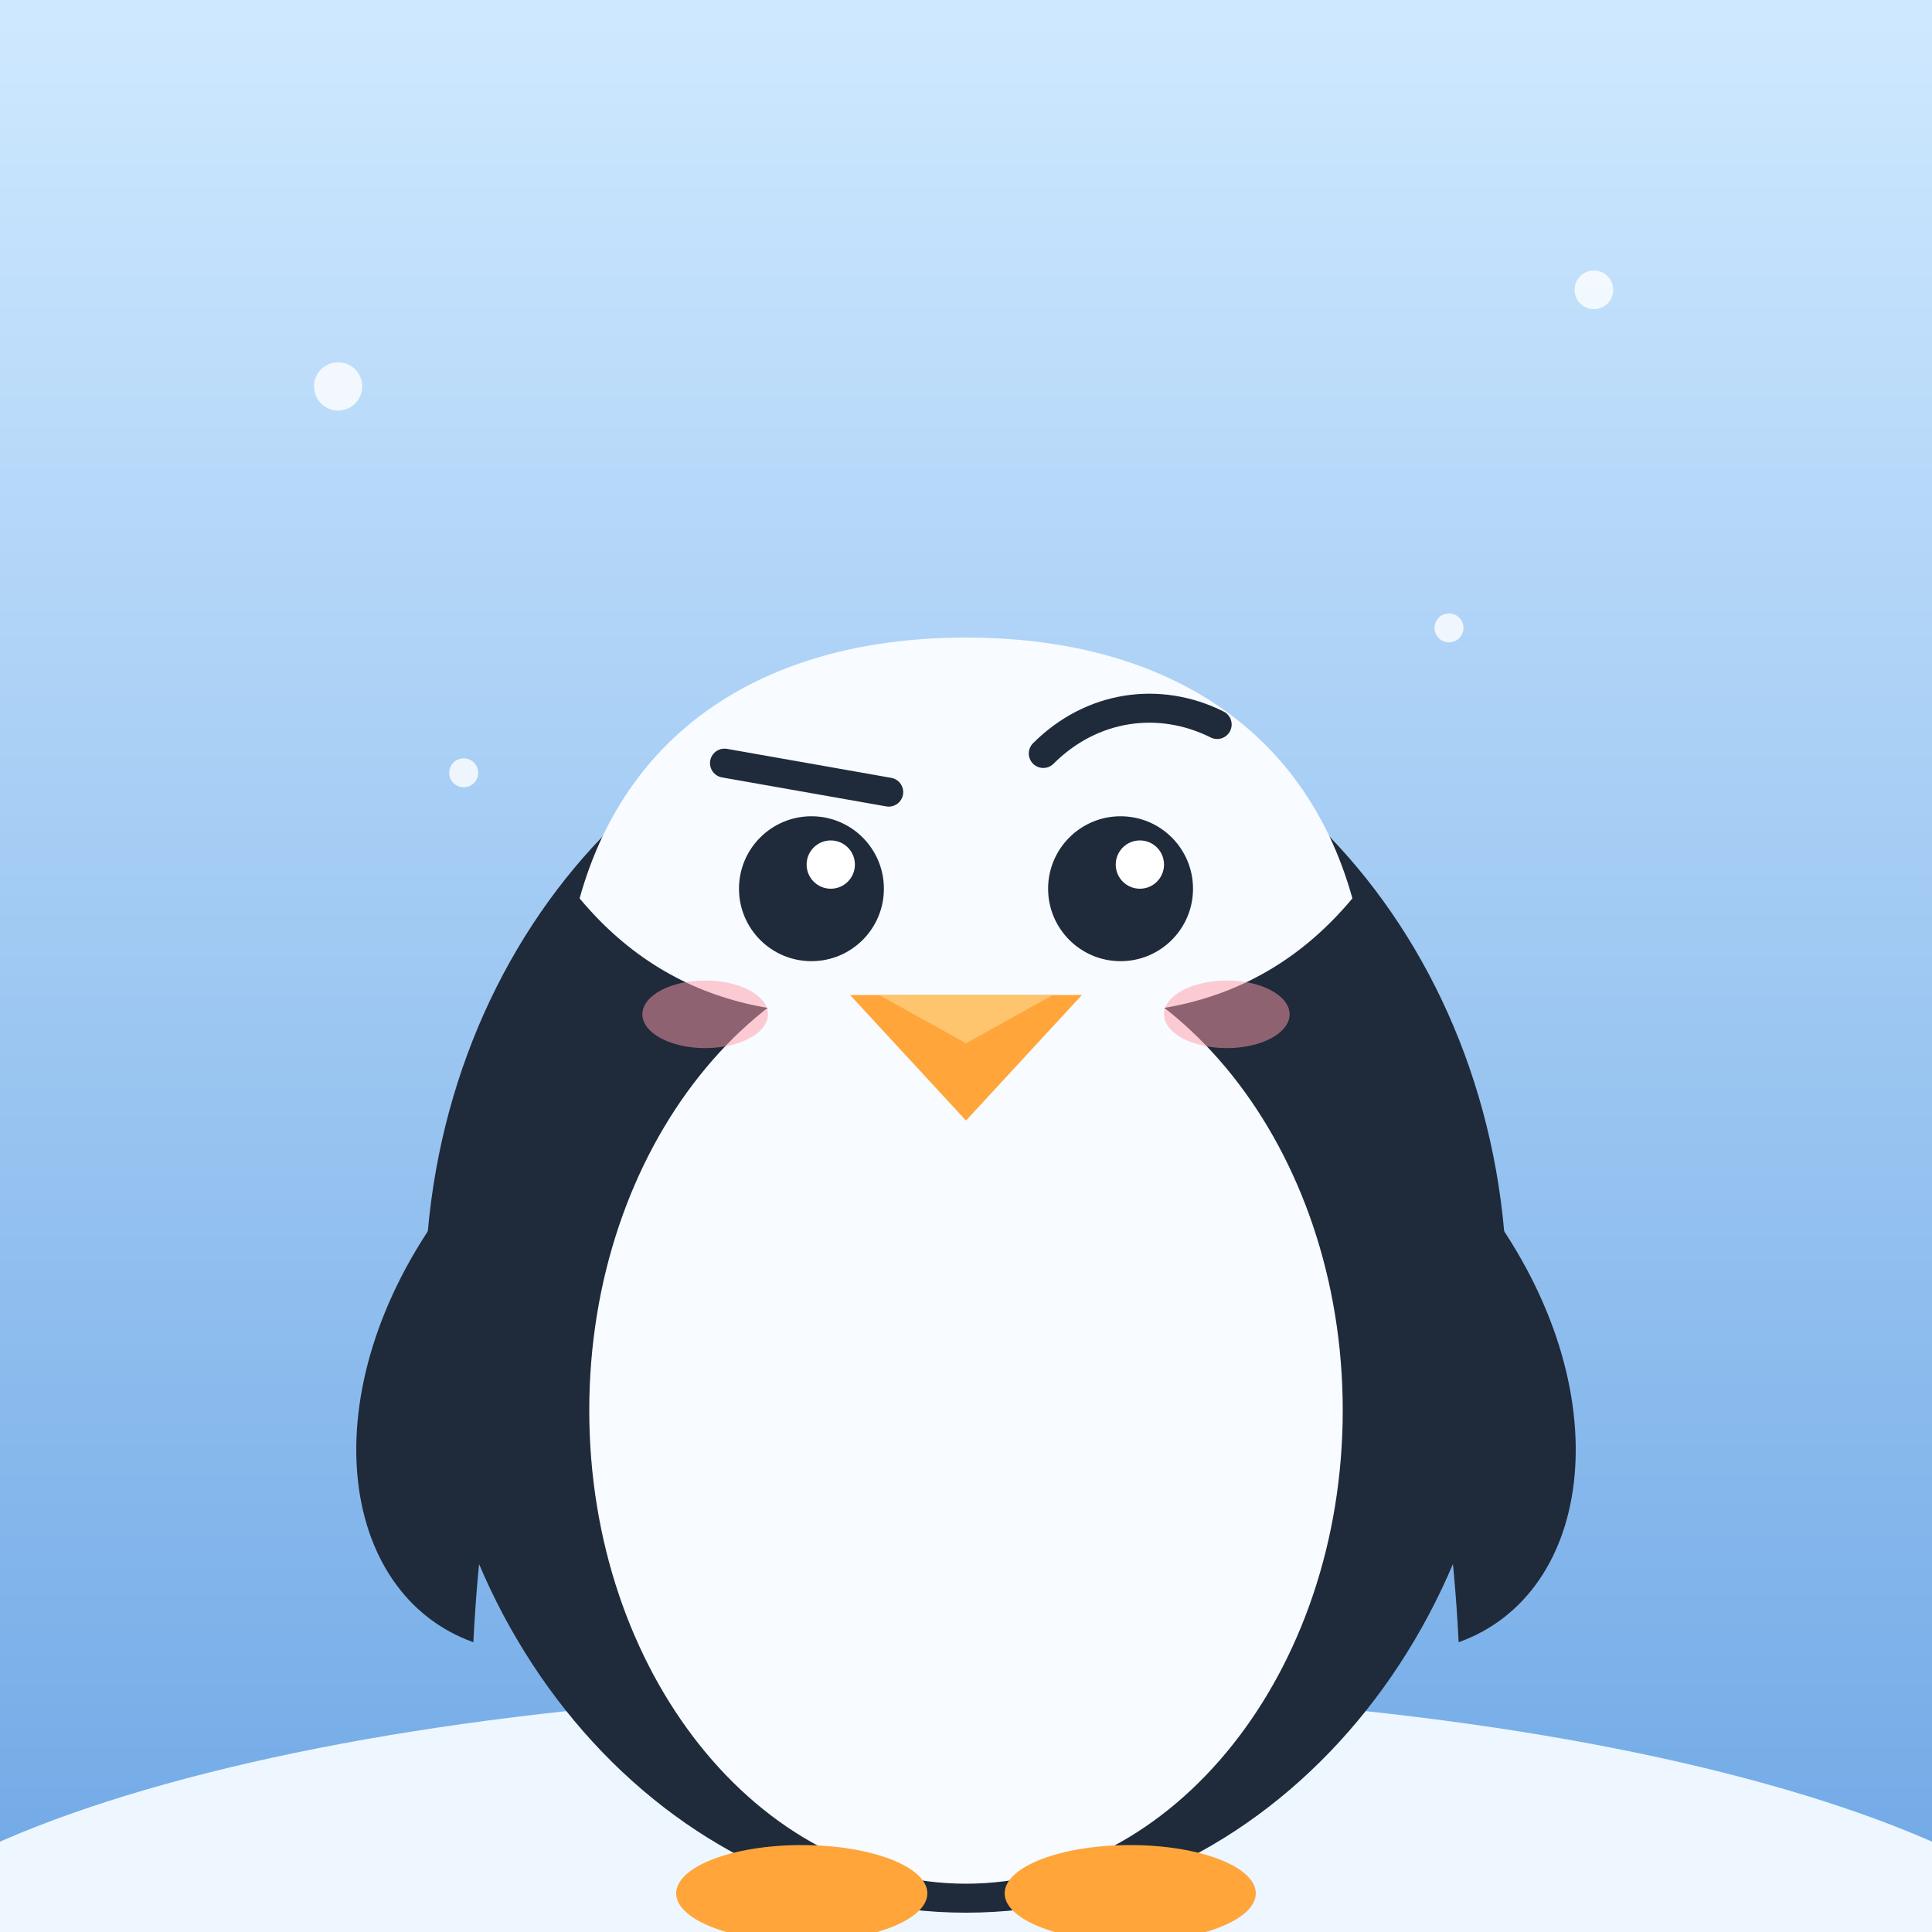
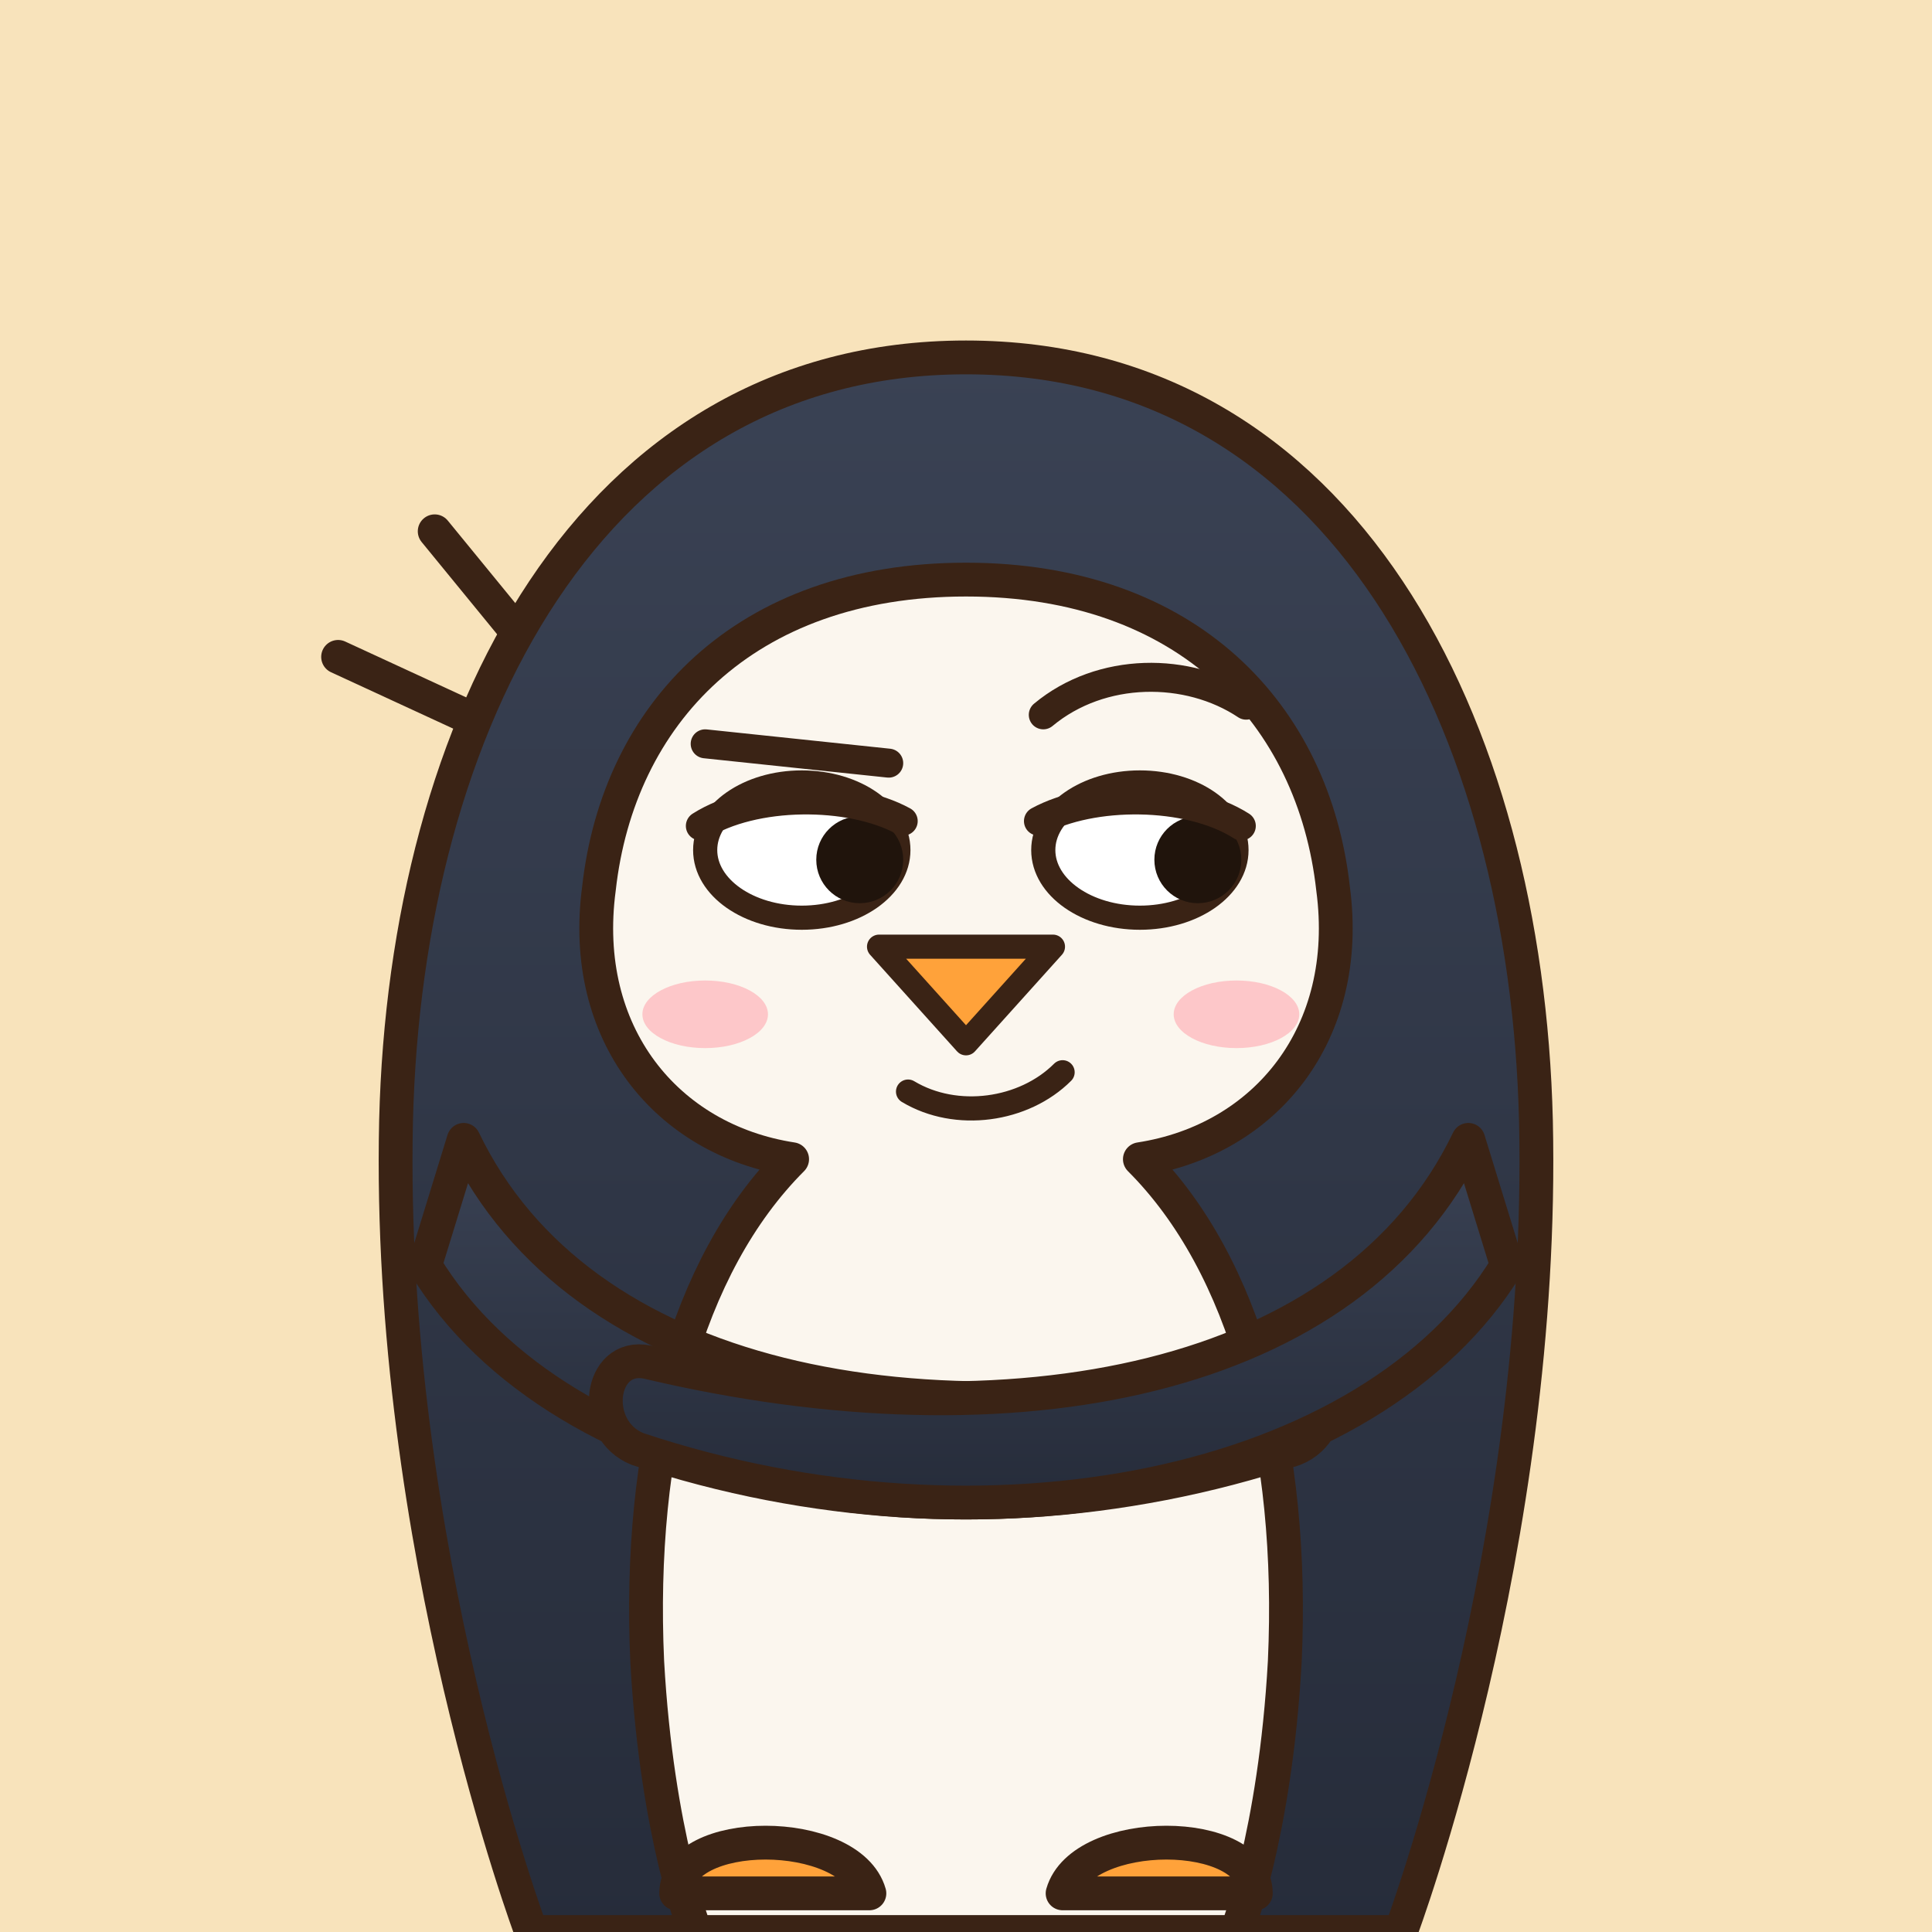
<svg xmlns="http://www.w3.org/2000/svg" viewBox="0 0 400 400" preserveAspectRatio="xMidYMid slice">
  <defs>
-     <linearGradient id="bg" x1="0" y1="0" x2="0" y2="1">
-       <stop offset="0" stop-color="#cfe9ff" />
-       <stop offset="1" stop-color="#6fa8e6" />
+     <linearGradient id="coat" x1="0" y1="0" x2="0" y2="1">
+       <stop offset="0" stop-color="#3a4254" />
+       <stop offset="1" stop-color="#262c3a" />
    </linearGradient>
  </defs>
-   <rect width="400" height="400" fill="url(#bg)" />
-   <g fill="#ffffff" opacity="0.8">
-     <circle cx="70" cy="80" r="5" />
-     <circle cx="330" cy="60" r="4" />
-     <circle cx="300" cy="130" r="3" />
-     <circle cx="96" cy="160" r="3" />
+   <rect width="400" height="400" fill="#f8e3bb" />
+   <g stroke="#3a2315" stroke-width="7" stroke-linecap="round">
+     <path d="M90 110 L108 132" />
+     <path d="M70 136 L96 148" />
  </g>
-   <ellipse cx="200" cy="420" rx="240" ry="70" fill="#eef7ff" />
-   <ellipse cx="200" cy="268" rx="112" ry="128" fill="#1f2a3a" />
-   <ellipse cx="200" cy="292" rx="78" ry="98" fill="#f8fbff" />
-   <path d="M92 250 C64 288 70 330 98 340 C100 300 108 272 116 258 Z" fill="#1f2a3a" />
-   <path d="M308 250 C336 288 330 330 302 340 C300 300 292 272 284 258 Z" fill="#1f2a3a" />
-   <path d="M120 186 C130 150 160 132 200 132 C240 132 270 150 280 186 C260 210 232 214 200 206 C168 214 140 210 120 186 Z" fill="#f8fbff" />
-   <circle cx="168" cy="184" r="15" fill="#1f2a3a" />
-   <circle cx="232" cy="184" r="15" fill="#1f2a3a" />
-   <circle cx="172" cy="179" r="5" fill="#fff" />
-   <circle cx="236" cy="179" r="5" fill="#fff" />
-   <path d="M150 158 L184 164" stroke="#1f2a3a" stroke-width="6" stroke-linecap="round" />
-   <path d="M216 156 C226 146 240 144 252 150" stroke="#1f2a3a" stroke-width="6" stroke-linecap="round" fill="none" />
-   <path d="M176 206 L224 206 L200 232 Z" fill="#ffa53a" />
-   <path d="M182 206 L218 206 L200 216 Z" fill="#ffc46e" />
-   <ellipse cx="146" cy="210" rx="13" ry="7" fill="#ff9aa8" opacity="0.5" />
-   <ellipse cx="254" cy="210" rx="13" ry="7" fill="#ff9aa8" opacity="0.5" />
-   <ellipse cx="166" cy="392" rx="26" ry="10" fill="#ffa53a" />
-   <ellipse cx="234" cy="392" rx="26" ry="10" fill="#ffa53a" />
+   <g stroke="#3a2315" stroke-width="7" stroke-linejoin="round" stroke-linecap="round">
+     <path d="M200 74 C278 74 316 150 318 232 C320 320 290 400 290 400 H110 C110 400 80 320 82 232 C84 150 122 74 200 74 Z" fill="url(#coat)" />
+     <path d="M200 120 C246 120 272 148 276 184 C280 214 262 236 236 240 C258 262 268 300 266 344 C264 380 256 400 256 400 H144 C144 400 136 380 134 344 C132 300 142 262 164 240 C138 236 120 214 124 184 C128 148 154 120 200 120 Z" fill="#fbf6ee" />
+     <path d="M140 392 C140 378 176 378 180 392 Z" fill="#ffa23a" />
+     <path d="M220 392 C224 378 260 378 260 392 Z" fill="#ffa23a" />
+     <path d="M96 236 C120 286 190 300 266 282 C276 280 278 296 268 300 C196 324 116 308 88 262 Z" fill="url(#coat)" />
+     <path d="M304 236 C280 286 210 300 134 282 C124 280 122 296 132 300 C204 324 284 308 312 262 Z" fill="url(#coat)" />
+   </g>
+   <g stroke="#3a2315" stroke-linecap="round">
+     <ellipse cx="166" cy="176" rx="20" ry="14" fill="#ffffff" stroke-width="5" />
+     <ellipse cx="236" cy="176" rx="20" ry="14" fill="#ffffff" stroke-width="5" />
+     <circle cx="178" cy="178" r="9" fill="#20140c" stroke="none" />
+     <circle cx="248" cy="178" r="9" fill="#20140c" stroke="none" />
+     <path d="M145 171 C156 164 176 164 187 170" stroke-width="6" fill="none" />
+     <path d="M215 170 C226 164 246 164 257 171" stroke-width="6" fill="none" />
+     <path d="M216 148 C228 138 246 138 258 146" stroke-width="6" fill="none" />
+     <path d="M146 154 L184 158" stroke-width="6" fill="none" />
+     <path d="M182 196 L218 196 L200 216 Z" fill="#ffa23a" stroke-width="5" stroke-linejoin="round" />
+     <path d="M188 226 C198 232 212 230 220 222" stroke-width="5" fill="none" />
+   </g>
+   <ellipse cx="146" cy="210" rx="13" ry="7" fill="#ff8f9c" opacity="0.45" />
+   <ellipse cx="256" cy="210" rx="13" ry="7" fill="#ff8f9c" opacity="0.45" />
</svg>
